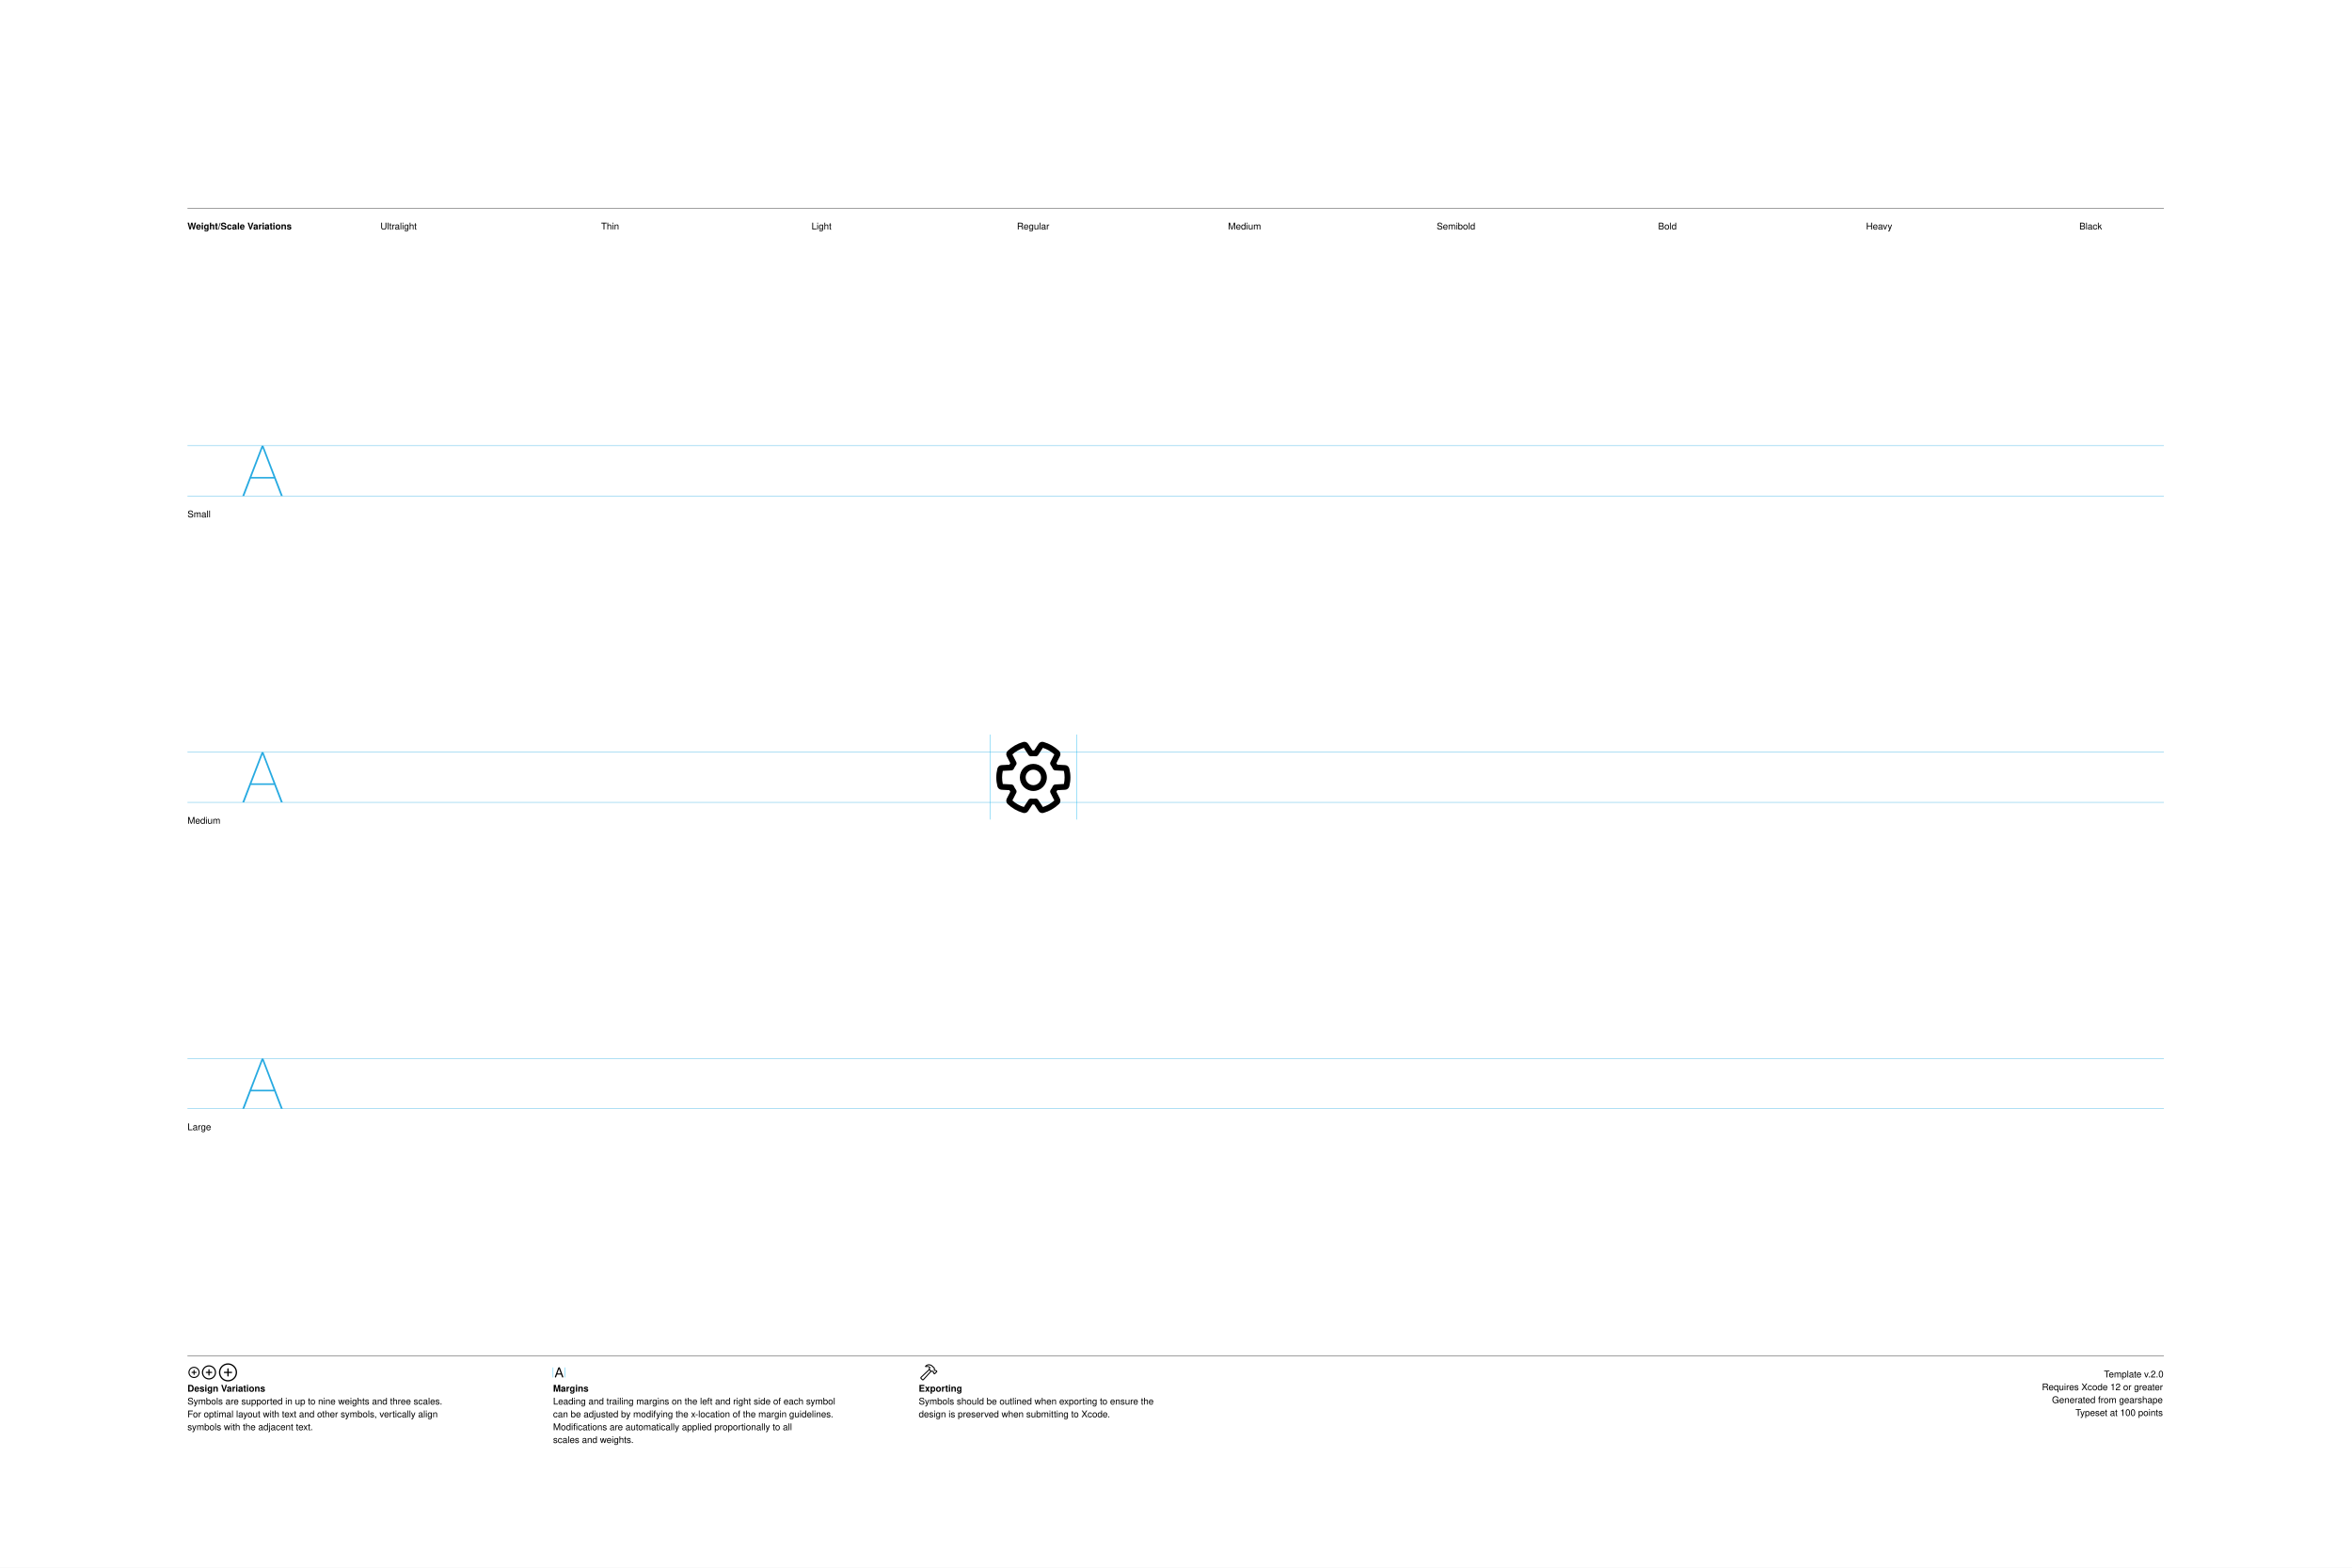
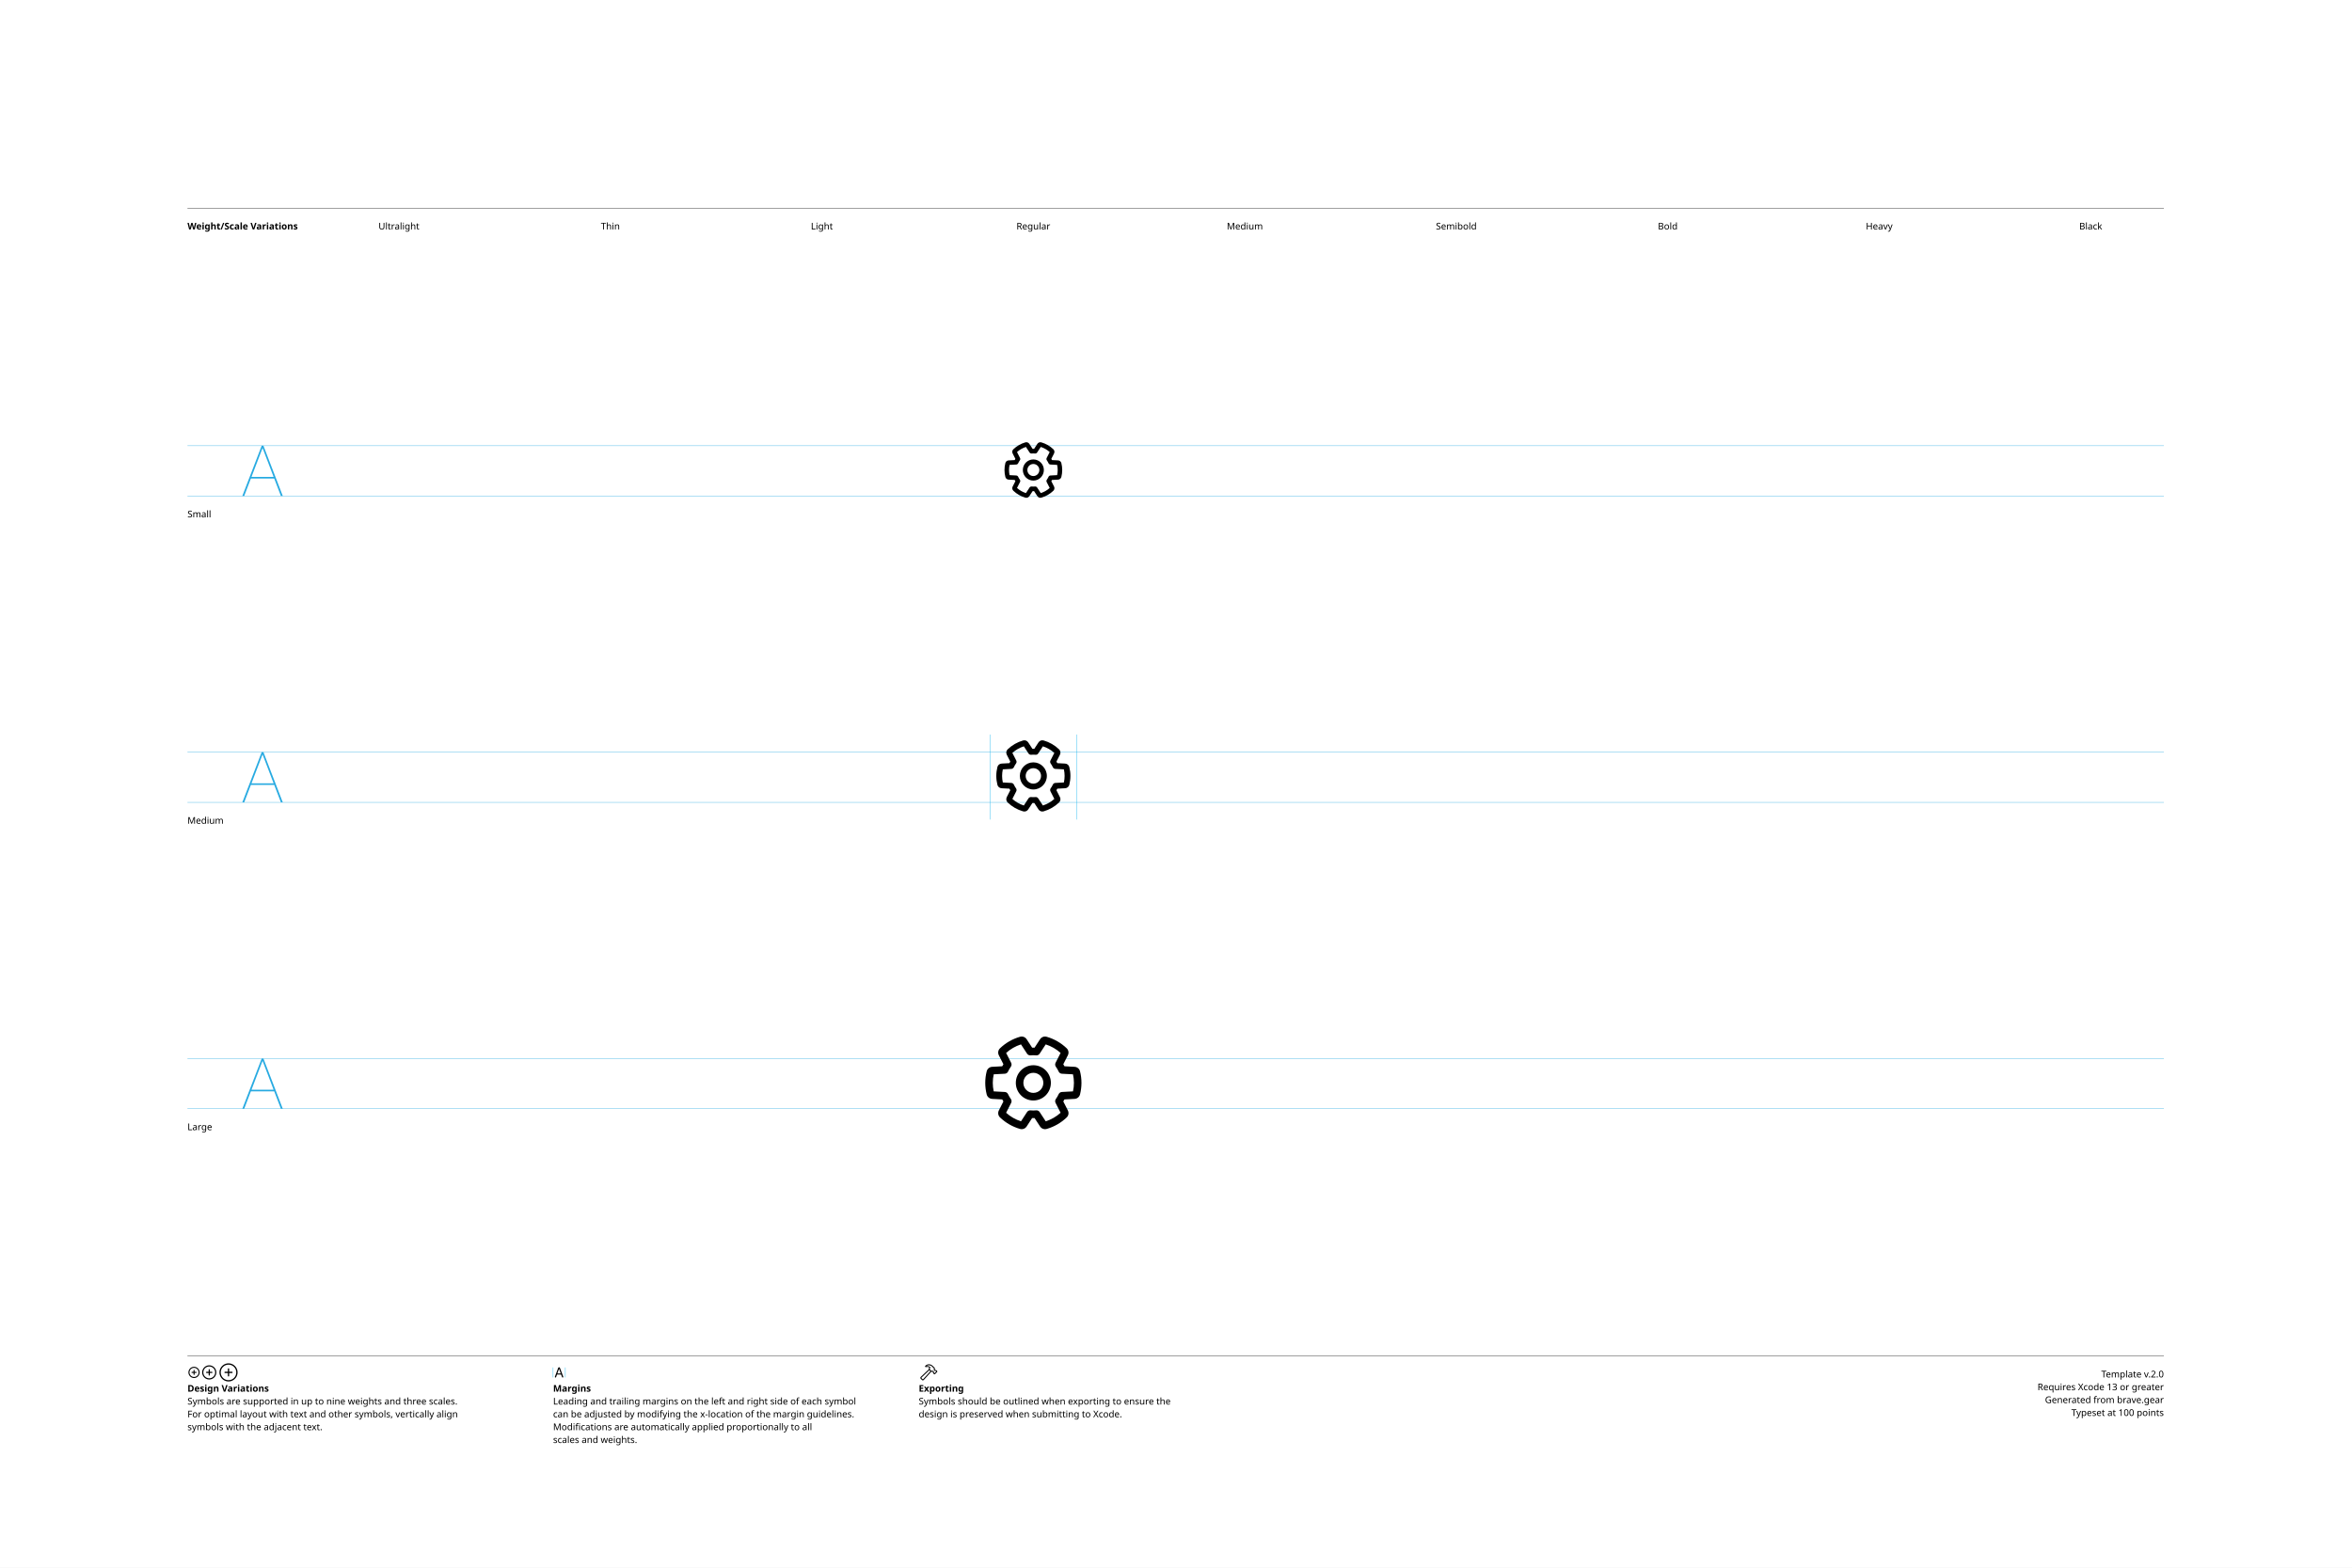
- <svg xmlns="http://www.w3.org/2000/svg" width="3300px" height="2200px" viewBox="0 0 3300 2200" version="1.1">
-   <g id="Page-1" stroke="none" stroke-width="1" fill="none" fill-rule="evenodd">
-     <g id="brave.gear">
-       <g id="Notes">
-         <rect id="artboard" fill="#FFFFFF" fill-rule="nonzero" x="0" y="0" width="3300" height="2200" />
-         <line x1="263" y1="292" x2="3036" y2="292" id="Path" stroke="#000000" stroke-width="0.5" />
-         <text id="Weight/Scale-Variations" fill="#000000" fill-rule="nonzero" font-family="Helvetica-Bold, Helvetica" font-size="13" font-weight="bold">
-           <tspan x="263" y="322">Weight/Scale Variations</tspan>
-         </text>
-         <text id="Ultralight" fill="#000000" fill-rule="nonzero" font-family="Helvetica" font-size="13" font-weight="normal">
-           <tspan x="533.711" y="322">Ultralight</tspan>
-         </text>
-         <text id="Thin" fill="#000000" fill-rule="nonzero" font-family="Helvetica" font-size="13" font-weight="normal">
-           <tspan x="843.422" y="322">Thin</tspan>
-         </text>
-         <text id="Light" fill="#000000" fill-rule="nonzero" font-family="Helvetica" font-size="13" font-weight="normal">
-           <tspan x="1138.63" y="322">Light</tspan>
-         </text>
-         <text id="Regular" fill="#000000" fill-rule="nonzero" font-family="Helvetica" font-size="13" font-weight="normal">
-           <tspan x="1426.84" y="322">Regular</tspan>
-         </text>
-         <text id="Medium" fill="#000000" fill-rule="nonzero" font-family="Helvetica" font-size="13" font-weight="normal">
-           <tspan x="1723.06" y="322">Medium</tspan>
-         </text>
-         <text id="Semibold" fill="#000000" fill-rule="nonzero" font-family="Helvetica" font-size="13" font-weight="normal">
-           <tspan x="2015.77" y="322">Semibold</tspan>
-         </text>
-         <text id="Bold" fill="#000000" fill-rule="nonzero" font-family="Helvetica" font-size="13" font-weight="normal">
-           <tspan x="2326.48" y="322">Bold</tspan>
-         </text>
-         <text id="Heavy" fill="#000000" fill-rule="nonzero" font-family="Helvetica" font-size="13" font-weight="normal">
-           <tspan x="2618.19" y="322">Heavy</tspan>
-         </text>
-         <text id="Black" fill="#000000" fill-rule="nonzero" font-family="Helvetica" font-size="13" font-weight="normal">
-           <tspan x="2917.4" y="322">Black</tspan>
-         </text>
-         <line x1="263" y1="1903" x2="3036" y2="1903" id="Path" stroke="#000000" stroke-width="0.5" />
-         <g id="Group" transform="translate(264, 1918)" fill="#000000" fill-rule="nonzero">
-           <path d="M8.248,15.83 C12.555,15.83 16.139,12.256 16.139,7.949 C16.139,3.643 12.545,0.068 8.238,0.068 C3.941,0.068 0.367,3.643 0.367,7.949 C0.367,12.256 3.951,15.83 8.248,15.83 Z M8.248,14.346 C4.703,14.346 1.871,11.504 1.871,7.949 C1.871,4.394 4.693,1.553 8.238,1.553 C11.793,1.553 14.635,4.394 14.645,7.949 C14.654,11.504 11.803,14.346 8.248,14.346 Z M5.396,8.682 L7.506,8.682 L7.506,10.801 C7.506,11.24 7.799,11.543 8.229,11.543 C8.678,11.543 8.971,11.24 8.971,10.801 L8.971,8.682 L11.1,8.682 C11.539,8.682 11.842,8.389 11.842,7.959 C11.842,7.52 11.539,7.217 11.1,7.217 L8.971,7.217 L8.971,5.107 C8.971,4.658 8.678,4.356 8.229,4.356 C7.799,4.356 7.506,4.658 7.506,5.107 L7.506,7.217 L5.396,7.217 C4.947,7.217 4.645,7.52 4.645,7.959 C4.645,8.389 4.947,8.682 5.396,8.682 Z" id="Shape" />
-         </g>
-         <g id="Group" transform="translate(282.506, 1915)" fill="#000000" fill-rule="nonzero">
-           <path d="M10.709,20.91 C16.158,20.91 20.67,16.389 20.67,10.949 C20.67,5.5 16.148,0.988 10.699,0.988 C5.26,0.988 0.748,5.5 0.748,10.949 C0.748,16.389 5.27,20.91 10.709,20.91 Z M10.709,19.25 C6.1,19.25 2.418,15.559 2.418,10.949 C2.418,6.34 6.09,2.648 10.699,2.648 C15.309,2.648 19,6.34 19.01,10.949 C19.02,15.559 15.318,19.25 10.709,19.25 Z M6.988,11.77 L9.879,11.77 L9.879,14.68 C9.879,15.168 10.211,15.5 10.69,15.5 C11.178,15.5 11.52,15.168 11.52,14.68 L11.52,11.77 L14.43,11.77 C14.918,11.77 15.25,11.438 15.25,10.959 C15.25,10.471 14.918,10.129 14.43,10.129 L11.52,10.129 L11.52,7.238 C11.52,6.731 11.178,6.398 10.69,6.398 C10.211,6.398 9.879,6.74 9.879,7.238 L9.879,10.129 L6.988,10.129 C6.48,10.129 6.148,10.471 6.148,10.959 C6.148,11.438 6.49,11.77 6.988,11.77 Z" id="Shape" />
-         </g>
-         <g id="Group" transform="translate(306.924, 1913)" fill="#000000" fill-rule="nonzero">
-           <path d="M12.971,25.664 C19.934,25.664 25.695,19.902 25.695,12.949 C25.695,5.986 19.924,0.225 12.961,0.225 C6.008,0.225 0.256,5.986 0.256,12.949 C0.256,19.902 6.018,25.664 12.971,25.664 Z M12.971,23.848 C6.936,23.848 2.082,18.984 2.082,12.949 C2.082,6.904 6.926,2.051 12.961,2.051 C19.006,2.051 23.859,6.904 23.869,12.949 C23.879,18.984 19.016,23.848 12.971,23.848 Z M8.059,13.857 L12.062,13.857 L12.062,17.871 C12.062,18.408 12.434,18.779 12.951,18.779 C13.488,18.779 13.859,18.408 13.859,17.871 L13.859,13.857 L17.883,13.857 C18.41,13.857 18.791,13.486 18.791,12.969 C18.791,12.432 18.42,12.051 17.883,12.051 L13.859,12.051 L13.859,8.047 C13.859,7.49 13.488,7.119 12.951,7.119 C12.434,7.119 12.062,7.5 12.062,8.047 L12.062,12.051 L8.059,12.051 C7.502,12.051 7.131,12.432 7.131,12.969 C7.131,13.486 7.512,13.857 8.059,13.857 Z" id="Shape" />
-         </g>
-         <text id="Design-Variations" fill="#000000" fill-rule="nonzero" font-family="Helvetica-Bold, Helvetica" font-size="13" font-weight="bold">
-           <tspan x="263" y="1953">Design Variations</tspan>
-         </text>
-         <text id="Symbols-are-supported-in-up-to-nine-weights-and-three-scales." fill="#000000" fill-rule="nonzero" font-family="Helvetica" font-size="13" font-weight="normal">
-           <tspan x="263" y="1971">Symbols are supported in up to nine weights and three scales.</tspan>
-         </text>
-         <text id="For-optimal-layout-with-text-and-other-symbols,-vertically-align" fill="#000000" fill-rule="nonzero" font-family="Helvetica" font-size="13" font-weight="normal">
-           <tspan x="263" y="1989">For optimal layout with text and other symbols, vertically align</tspan>
-         </text>
-         <text id="symbols-with-the-adjacent-text." fill="#000000" fill-rule="nonzero" font-family="Helvetica" font-size="13" font-weight="normal">
-           <tspan x="263" y="2007">symbols with the adjacent text.</tspan>
-         </text>
-         <line x1="776" y1="1919" x2="776" y2="1933" id="Path" stroke="#00AEEF" stroke-width="0.5" />
-         <g id="Group" transform="translate(778, 1918)" fill="#000000" fill-rule="nonzero">
-           <path d="M1.311,15.127 C1.828,15.127 2.082,14.932 2.268,14.395 L3.527,10.938 L9.289,10.938 L10.549,14.395 C10.734,14.932 10.988,15.127 11.496,15.127 C12.014,15.127 12.346,14.814 12.346,14.326 C12.346,14.16 12.316,14.014 12.238,13.799 L7.658,1.611 C7.434,1.006 7.033,0.713 6.408,0.713 C5.803,0.713 5.393,1.006 5.178,1.602 L0.598,13.809 C0.52,14.023 0.49,14.17 0.49,14.336 C0.49,14.824 0.803,15.127 1.311,15.127 Z M4.006,9.463 L6.379,2.891 L6.428,2.891 L8.801,9.463 L4.006,9.463 Z" id="Shape" />
-         </g>
-         <line x1="792.836" y1="1919" x2="792.836" y2="1933" id="Path" stroke="#00AEEF" stroke-width="0.5" />
-         <text id="Margins" fill="#000000" fill-rule="nonzero" font-family="Helvetica-Bold, Helvetica" font-size="13" font-weight="bold">
-           <tspan x="776" y="1953">Margins</tspan>
-         </text>
-         <text id="Leading-and-trailing-margins-on-the-left-and-right-side-of-each-symbol" fill="#000000" fill-rule="nonzero" font-family="Helvetica" font-size="13" font-weight="normal">
-           <tspan x="776" y="1971">Leading and trailing margins on the left and right side of each symbol</tspan>
-         </text>
-         <text id="can-be-adjusted-by-modifying-the-x-location-of-the-margin-guidelines." fill="#000000" fill-rule="nonzero" font-family="Helvetica" font-size="13" font-weight="normal">
-           <tspan x="776" y="1989">can be adjusted by modifying the x-location of the margin guidelines.</tspan>
-         </text>
-         <text id="Modifications-are-automatically-applied-proportionally-to-all" fill="#000000" fill-rule="nonzero" font-family="Helvetica" font-size="13" font-weight="normal">
-           <tspan x="776" y="2007">Modifications are automatically applied proportionally to all</tspan>
-         </text>
-         <text id="scales-and-weights." fill="#000000" fill-rule="nonzero" font-family="Helvetica" font-size="13" font-weight="normal">
-           <tspan x="776" y="2025">scales and weights.</tspan>
-         </text>
-         <g id="Group" transform="translate(1291, 1914)" fill="#000000" fill-rule="nonzero">
-           <path d="M0.842,20.865 L2.541,22.574 C3.4,23.443 4.387,23.385 5.314,22.359 L15.49,11.148 C15.754,11.236 16.027,11.217 16.34,11.158 L17.404,10.963 L18.068,11.637 L18.029,12.193 C17.99,12.691 18.117,13.072 18.605,13.551 L19.367,14.293 C19.846,14.771 20.461,14.801 20.93,14.332 L23.84,11.412 C24.309,10.943 24.289,10.348 23.811,9.869 L23.039,9.107 C22.561,8.629 22.189,8.473 21.711,8.512 L21.135,8.56 L20.49,7.926 L20.734,6.803 C20.861,6.236 20.705,5.797 20.119,5.211 L17.922,3.023 C14.582,-0.297 10.148,-0.219 7.258,2.672 C6.838,3.082 6.809,3.658 7.043,4.049 C7.277,4.41 7.736,4.644 8.381,4.479 C9.846,4.137 11.369,4.078 12.795,5.016 L12.209,6.471 C12.014,6.949 11.984,7.35 12.111,7.711 L1.047,18.102 C0.061,19.02 -0.018,19.996 0.842,20.865 Z M8.752,3.043 C11.184,1.266 14.475,1.568 16.701,3.795 L19.133,6.207 C19.367,6.441 19.406,6.627 19.338,6.969 L19.016,8.453 L20.52,9.938 L21.506,9.879 C21.76,9.869 21.838,9.889 22.033,10.084 L22.609,10.66 L20.168,13.102 L19.592,12.525 C19.396,12.33 19.367,12.252 19.377,11.988 L19.445,11.012 L17.951,9.527 L16.428,9.781 C16.105,9.85 15.959,9.82 15.715,9.586 L13.713,7.584 C13.459,7.35 13.43,7.184 13.586,6.812 L14.465,4.723 C12.902,3.268 10.871,2.643 8.84,3.238 C8.684,3.277 8.625,3.15 8.752,3.043 Z M3.273,21.305 L2.102,20.143 C1.633,19.684 1.74,19.342 2.141,18.98 L12.951,8.805 L14.416,10.289 L4.426,21.275 C4.074,21.676 3.742,21.773 3.273,21.305 Z" id="Shape" />
-         </g>
-         <text id="Exporting" fill="#000000" fill-rule="nonzero" font-family="Helvetica-Bold, Helvetica" font-size="13" font-weight="bold">
-           <tspan x="1289" y="1953">Exporting</tspan>
-         </text>
-         <text id="Symbols-should-be-outlined-when-exporting-to-ensure-the" fill="#000000" fill-rule="nonzero" font-family="Helvetica" font-size="13" font-weight="normal">
-           <tspan x="1289" y="1971">Symbols should be outlined when exporting to ensure the</tspan>
-         </text>
-         <text id="design-is-preserved-when-submitting-to-Xcode." fill="#000000" fill-rule="nonzero" font-family="Helvetica" font-size="13" font-weight="normal">
-           <tspan x="1289" y="1989">design is preserved when submitting to Xcode.</tspan>
-         </text>
-         <text id="template-version" fill="#000000" fill-rule="nonzero" font-family="Helvetica" font-size="13" font-weight="normal">
-           <tspan x="2952" y="1933">Template v.2.0</tspan>
-         </text>
-         <text id="Requires-Xcode-12-or-greater" fill="#000000" fill-rule="nonzero" font-family="Helvetica" font-size="13" font-weight="normal">
-           <tspan x="2865" y="1951">Requires Xcode 12 or greater</tspan>
-         </text>
-         <text id="Generated-from-gearshape" fill="#000000" fill-rule="nonzero" font-family="Helvetica" font-size="13" font-weight="normal">
-           <tspan x="2879" y="1969">Generated from gearshape</tspan>
-         </text>
-         <text id="Typeset-at-100-points" fill="#000000" fill-rule="nonzero" font-family="Helvetica" font-size="13" font-weight="normal">
-           <tspan x="2912" y="1987">Typeset at 100 points</tspan>
-         </text>
-         <text id="Small" fill="#000000" fill-rule="nonzero" font-family="Helvetica" font-size="13" font-weight="normal">
-           <tspan x="263" y="726">Small</tspan>
-         </text>
-         <text id="Medium" fill="#000000" fill-rule="nonzero" font-family="Helvetica" font-size="13" font-weight="normal">
-           <tspan x="263" y="1156">Medium</tspan>
-         </text>
-         <text id="Large" fill="#000000" fill-rule="nonzero" font-family="Helvetica" font-size="13" font-weight="normal">
-           <tspan x="263" y="1586">Large</tspan>
-         </text>
-       </g>
-       <g id="Guides" transform="translate(263, 625)">
-         <g id="H-reference" transform="translate(76, 0)" fill="#27AAE1" fill-rule="nonzero">
-           <path d="M0.977,71 L3.662,71 L12.988,46.537 L45.752,46.537 L55.127,71 L57.764,71 L30.615,0.541 L28.125,0.541 L0.977,71 Z M29.346,3.861 L29.443,3.861 L44.873,44.291 L13.867,44.291 L29.346,3.861 Z" id="Shape" />
-         </g>
-         <line x1="0" y1="71" x2="2773" y2="71" id="Baseline-S" stroke="#27AAE1" stroke-width="0.5" />
-         <line x1="0" y1="0.541" x2="2773" y2="0.541" id="Capline-S" stroke="#27AAE1" stroke-width="0.5" />
-         <g id="H-reference" transform="translate(76, 430)" fill="#27AAE1" fill-rule="nonzero">
-           <path d="M0.977,71 L3.662,71 L12.988,46.537 L45.752,46.537 L55.127,71 L57.764,71 L30.615,0.541 L28.125,0.541 L0.977,71 Z M29.346,3.861 L29.443,3.861 L44.873,44.291 L13.867,44.291 L29.346,3.861 Z" id="Shape" />
-         </g>
-         <line x1="0" y1="501" x2="2773" y2="501" id="Baseline-M" stroke="#27AAE1" stroke-width="0.5" />
-         <line x1="0" y1="430.54" x2="2773" y2="430.54" id="Capline-M" stroke="#27AAE1" stroke-width="0.5" />
-         <g id="H-reference" transform="translate(76, 860)" fill="#27AAE1" fill-rule="nonzero">
-           <path d="M0.977,71 L3.662,71 L12.988,46.537 L45.752,46.537 L55.127,71 L57.764,71 L30.615,0.541 L28.125,0.541 L0.977,71 Z M29.346,3.861 L29.443,3.861 L44.873,44.291 L13.867,44.291 L29.346,3.861 Z" id="Shape" />
-         </g>
-         <line x1="0" y1="931" x2="2773" y2="931" id="Baseline-L" stroke="#27AAE1" stroke-width="0.5" />
-         <line x1="0" y1="860.54" x2="2773" y2="860.54" id="Capline-L" stroke="#27AAE1" stroke-width="0.5" />
-         <line x1="1125.86" y1="405.79" x2="1125.86" y2="525.12" id="left-margin" stroke="#00AEEF" stroke-width="0.5" />
-         <line x1="1247.83" y1="405.79" x2="1247.83" y2="525.12" id="right-margin" stroke="#00AEEF" stroke-width="0.5" />
-       </g>
-       <g id="Symbols" transform="translate(1396, 1038)" fill="#000000">
-         <g id="Regular-M" transform="translate(0.86, 0)">
-           <path d="M53,91.016 C52.567,91.016 52.132,91.008 51.694,90.993 L45.755,100.076 C44.225,102.418 41.328,103.532 38.638,102.754 C30.471,100.421 23.039,96.137 16.949,90.3 C14.909,88.337 14.425,85.257 15.705,82.749 L20.641,73.076 C20.193,72.361 19.77,71.632 19.372,70.893 L8.463,70.312 C5.675,70.178 3.259,68.245 2.565,65.504 C1.533,61.395 1,57.213 1,53 C1,48.786 1.533,44.604 2.567,40.486 C3.259,37.755 5.675,35.821 8.442,35.688 L19.372,35.106 C19.77,34.366 20.193,33.639 20.641,32.923 L15.704,23.25 C14.425,20.743 14.909,17.662 16.954,15.695 C23.039,9.862 30.471,5.578 38.624,3.25 C41.328,2.467 44.225,3.581 45.755,5.923 L51.694,15.006 C52.132,14.991 52.567,14.983 53,14.983 C53.433,14.983 53.868,14.991 54.306,15.006 L60.245,5.923 C61.775,3.581 64.67,2.469 67.367,3.246 C75.53,5.579 82.962,9.863 89.051,15.7 C91.089,17.66 91.568,20.733 90.296,23.25 L85.359,32.924 C85.805,33.638 86.227,34.366 86.626,35.106 L97.537,35.687 C100.322,35.821 102.741,37.755 103.435,40.495 C104.467,44.604 105,48.786 105,53 C105,57.213 104.467,61.395 103.433,65.513 C102.741,68.244 100.322,70.178 97.558,70.311 L86.626,70.893 C86.227,71.634 85.805,72.361 85.359,73.075 L90.303,82.763 C91.568,85.266 91.089,88.339 89.046,90.304 C82.962,96.136 75.53,100.42 67.376,102.751 C64.67,103.53 61.775,102.418 60.245,100.076 L54.306,90.993 C53.868,91.008 53.433,91.016 53,91.016 Z M39.643,94.513 L46.182,84.511 C47.011,83.244 48.469,82.54 49.972,82.683 C51.016,82.782 52.025,82.833 53,82.833 C53.976,82.833 54.984,82.782 56.028,82.683 C57.531,82.54 58.989,83.244 59.818,84.511 L66.358,94.515 C72.337,92.616 77.815,89.466 82.438,85.297 L77.009,74.657 C76.31,73.287 76.436,71.639 77.335,70.392 C78.506,68.768 79.508,67.045 80.331,65.235 C80.96,63.848 82.306,62.928 83.822,62.848 L95.838,62.208 C96.507,59.164 96.85,56.089 96.85,53 C96.85,49.908 96.507,46.83 95.838,43.791 L83.822,43.152 C82.306,43.071 80.96,42.151 80.331,40.764 C79.508,38.954 78.506,37.231 77.335,35.607 C76.436,34.36 76.31,32.712 77.009,31.342 L82.438,20.702 C77.814,16.533 72.339,13.385 66.358,11.485 L59.818,21.488 C58.989,22.756 57.531,23.459 56.028,23.316 C54.984,23.217 53.976,23.166 53,23.166 C52.025,23.166 51.016,23.217 49.972,23.316 C48.469,23.459 47.011,22.756 46.182,21.488 L39.643,11.485 C33.662,13.384 28.185,16.534 23.562,20.702 L28.991,31.342 C29.69,32.712 29.564,34.36 28.665,35.607 C27.486,37.243 26.484,38.964 25.673,40.758 C25.044,42.148 23.696,43.071 22.178,43.152 L10.162,43.791 C9.493,46.835 9.15,49.91 9.15,53 C9.15,56.091 9.494,59.169 10.162,62.208 L22.178,62.848 C23.696,62.928 25.044,63.851 25.673,65.241 C26.484,67.036 27.486,68.757 28.665,70.392 C29.564,71.639 29.69,73.287 28.991,74.657 L23.562,85.297 C28.185,89.465 33.658,92.612 39.643,94.513 Z M34.052,53 C34.052,42.492 42.535,33.974 53,33.974 C63.465,33.974 71.948,42.492 71.948,53 C71.948,63.507 63.465,72.025 53,72.025 C42.535,72.025 34.052,63.507 34.052,53 Z M42.202,53 C42.202,58.988 47.036,63.841 53,63.841 C58.964,63.841 63.798,58.988 63.798,53 C63.798,47.012 58.964,42.158 53,42.158 C47.036,42.158 42.202,47.012 42.202,53 Z" id="Shape" />
-         </g>
-       </g>
+ <svg xmlns="http://www.w3.org/2000/svg" version="1.1" width="3300" height="2200">
+   <g id="Notes">
+     <rect height="2200" id="artboard" style="fill:white;opacity:1" width="3300" x="0" y="0" />
+     <line style="fill:none;stroke:black;opacity:1;stroke-width:0.5;" x1="263" x2="3036" y1="292" y2="292" />
+     <text style="stroke:none;fill:black;font-family:sans-serif;font-size:13;font-weight:bold;" transform="matrix(1 0 0 1 263 322)">Weight/Scale Variations</text>
+     <text style="stroke:none;fill:black;font-family:sans-serif;font-size:13;text-anchor:middle;" transform="matrix(1 0 0 1 559.711 322)">Ultralight</text>
+     <text style="stroke:none;fill:black;font-family:sans-serif;font-size:13;text-anchor:middle;" transform="matrix(1 0 0 1 856.422 322)">Thin</text>
+     <text style="stroke:none;fill:black;font-family:sans-serif;font-size:13;text-anchor:middle;" transform="matrix(1 0 0 1 1153.13 322)">Light</text>
+     <text style="stroke:none;fill:black;font-family:sans-serif;font-size:13;text-anchor:middle;" transform="matrix(1 0 0 1 1449.84 322)">Regular</text>
+     <text style="stroke:none;fill:black;font-family:sans-serif;font-size:13;text-anchor:middle;" transform="matrix(1 0 0 1 1746.56 322)">Medium</text>
+     <text style="stroke:none;fill:black;font-family:sans-serif;font-size:13;text-anchor:middle;" transform="matrix(1 0 0 1 2043.27 322)">Semibold</text>
+     <text style="stroke:none;fill:black;font-family:sans-serif;font-size:13;text-anchor:middle;" transform="matrix(1 0 0 1 2339.98 322)">Bold</text>
+     <text style="stroke:none;fill:black;font-family:sans-serif;font-size:13;text-anchor:middle;" transform="matrix(1 0 0 1 2636.69 322)">Heavy</text>
+     <text style="stroke:none;fill:black;font-family:sans-serif;font-size:13;text-anchor:middle;" transform="matrix(1 0 0 1 2933.4 322)">Black</text>
+     <line style="fill:none;stroke:black;opacity:1;stroke-width:0.5;" x1="263" x2="3036" y1="1903" y2="1903" />
+     <g transform="matrix(1 0 0 1 263 1933)">
+       <path d="M9.248 0.83Q10.869 0.83 12.295 0.215Q13.721-0.4 14.81-1.494Q15.898-2.588 16.519-4.014Q17.139-5.439 17.139-7.051Q17.139-8.662 16.519-10.088Q15.898-11.514 14.805-12.607Q13.711-13.701 12.285-14.316Q10.859-14.932 9.238-14.932Q7.627-14.932 6.201-14.316Q4.775-13.701 3.691-12.607Q2.607-11.514 1.987-10.088Q1.367-8.662 1.367-7.051Q1.367-5.439 1.987-4.014Q2.607-2.588 3.696-1.494Q4.785-0.4 6.211 0.215Q7.637 0.83 9.248 0.83ZM9.248-0.654Q7.92-0.654 6.763-1.147Q5.605-1.641 4.731-2.52Q3.857-3.398 3.364-4.561Q2.871-5.723 2.871-7.051Q2.871-8.379 3.359-9.541Q3.848-10.703 4.722-11.582Q5.596-12.461 6.753-12.954Q7.91-13.447 9.238-13.447Q10.576-13.447 11.733-12.954Q12.891-12.461 13.77-11.582Q14.648-10.703 15.146-9.541Q15.645-8.379 15.645-7.051Q15.645-5.723 15.151-4.561Q14.658-3.398 13.784-2.52Q12.91-1.641 11.748-1.147Q10.586-0.654 9.248-0.654ZM5.654-7.051Q5.654-6.729 5.859-6.528Q6.064-6.328 6.406-6.328L8.516-6.328L8.516-4.209Q8.516-3.887 8.711-3.677Q8.906-3.467 9.238-3.467Q9.561-3.467 9.771-3.677Q9.98-3.887 9.98-4.209L9.98-6.328L12.09-6.328Q12.422-6.328 12.627-6.528Q12.832-6.729 12.832-7.051Q12.832-7.383 12.627-7.588Q12.422-7.793 12.09-7.793L9.98-7.793L9.98-9.902Q9.98-10.234 9.771-10.444Q9.561-10.654 9.238-10.654Q8.906-10.654 8.711-10.444Q8.516-10.234 8.516-9.902L8.516-7.793L6.406-7.793Q6.064-7.793 5.859-7.588Q5.654-7.383 5.654-7.051Z" />
+     </g>
+     <g transform="matrix(1 0 0 1 281.867 1933)">
+       <path d="M11.709 2.91Q13.75 2.91 15.552 2.129Q17.354 1.348 18.73-0.029Q20.107-1.406 20.889-3.208Q21.67-5.01 21.67-7.051Q21.67-9.092 20.889-10.894Q20.107-12.695 18.73-14.072Q17.354-15.449 15.547-16.23Q13.74-17.012 11.699-17.012Q9.658-17.012 7.856-16.23Q6.055-15.449 4.683-14.072Q3.311-12.695 2.529-10.894Q1.748-9.092 1.748-7.051Q1.748-5.01 2.529-3.208Q3.311-1.406 4.688-0.029Q6.064 1.348 7.866 2.129Q9.668 2.91 11.709 2.91ZM11.709 1.25Q9.98 1.25 8.477 0.605Q6.973-0.039 5.835-1.177Q4.697-2.314 4.058-3.818Q3.418-5.322 3.418-7.051Q3.418-8.779 4.058-10.283Q4.697-11.787 5.83-12.93Q6.963-14.072 8.467-14.712Q9.971-15.352 11.699-15.352Q13.428-15.352 14.932-14.712Q16.436-14.072 17.578-12.93Q18.721-11.787 19.365-10.283Q20.01-8.779 20.01-7.051Q20.01-5.322 19.37-3.818Q18.73-2.314 17.593-1.177Q16.455-0.039 14.946 0.605Q13.438 1.25 11.709 1.25ZM7.178-7.051Q7.178-6.699 7.412-6.475Q7.646-6.25 8.018-6.25L10.889-6.25L10.889-3.369Q10.889-2.998 11.113-2.769Q11.338-2.539 11.69-2.539Q12.06-2.539 12.29-2.769Q12.52-2.998 12.52-3.369L12.52-6.25L15.4-6.25Q15.771-6.25 16.001-6.475Q16.23-6.699 16.23-7.051Q16.23-7.422 16.001-7.651Q15.771-7.881 15.4-7.881L12.52-7.881L12.52-10.752Q12.52-11.133 12.29-11.362Q12.06-11.592 11.69-11.592Q11.338-11.592 11.113-11.357Q10.889-11.123 10.889-10.752L10.889-7.881L8.018-7.881Q7.637-7.881 7.407-7.651Q7.178-7.422 7.178-7.051Z" />
+     </g>
+     <g transform="matrix(1 0 0 1 305.646 1933)">
+       <path d="M14.971 5.664Q17.061 5.664 18.96 5.015Q20.859 4.365 22.451 3.193Q24.043 2.021 25.22 0.43Q26.396-1.162 27.046-3.066Q27.695-4.971 27.695-7.051Q27.695-9.141 27.046-11.04Q26.396-12.94 25.22-14.531Q24.043-16.123 22.451-17.3Q20.859-18.477 18.955-19.126Q17.051-19.775 14.961-19.775Q12.871-19.775 10.972-19.126Q9.072-18.477 7.485-17.3Q5.898-16.123 4.722-14.531Q3.545-12.94 2.9-11.04Q2.256-9.141 2.256-7.051Q2.256-4.971 2.905-3.066Q3.555-1.162 4.727 0.43Q5.898 2.021 7.49 3.193Q9.082 4.365 10.981 5.015Q12.881 5.664 14.971 5.664ZM14.971 3.848Q13.164 3.848 11.528 3.296Q9.893 2.744 8.535 1.748Q7.178 0.752 6.177-0.61Q5.176-1.973 4.629-3.608Q4.082-5.244 4.082-7.051Q4.082-8.867 4.629-10.503Q5.176-12.139 6.172-13.501Q7.168-14.863 8.525-15.859Q9.883-16.855 11.519-17.402Q13.154-17.949 14.961-17.949Q16.777-17.949 18.413-17.402Q20.049-16.855 21.411-15.859Q22.773-14.863 23.77-13.501Q24.766-12.139 25.317-10.503Q25.869-8.867 25.869-7.051Q25.879-5.244 25.332-3.608Q24.785-1.973 23.784-0.61Q22.783 0.752 21.421 1.748Q20.059 2.744 18.423 3.296Q16.787 3.848 14.971 3.848ZM9.199-7.051Q9.199-6.67 9.458-6.421Q9.717-6.172 10.117-6.172L14.062-6.172L14.062-2.217Q14.062-1.816 14.312-1.558Q14.56-1.299 14.951-1.299Q15.352-1.299 15.61-1.553Q15.869-1.807 15.869-2.217L15.869-6.172L19.824-6.172Q20.225-6.172 20.479-6.421Q20.732-6.67 20.732-7.051Q20.732-7.461 20.479-7.715Q20.225-7.969 19.824-7.969L15.869-7.969L15.869-11.914Q15.869-12.324 15.61-12.583Q15.352-12.842 14.951-12.842Q14.56-12.842 14.312-12.583Q14.062-12.324 14.062-11.914L14.062-7.969L10.117-7.969Q9.707-7.969 9.453-7.715Q9.199-7.461 9.199-7.051Z" />
+     </g>
+     <text style="stroke:none;fill:black;font-family:sans-serif;font-size:13;font-weight:bold;" transform="matrix(1 0 0 1 263 1953)">Design Variations</text>
+     <text style="stroke:none;fill:black;font-family:sans-serif;font-size:13;" transform="matrix(1 0 0 1 263 1971)">Symbols are supported in up to nine weights and three scales.</text>
+     <text style="stroke:none;fill:black;font-family:sans-serif;font-size:13;" transform="matrix(1 0 0 1 263 1989)">For optimal layout with text and other symbols, vertically align</text>
+     <text style="stroke:none;fill:black;font-family:sans-serif;font-size:13;" transform="matrix(1 0 0 1 263 2007)">symbols with the adjacent text.</text>
+     <line style="fill:none;stroke:#00AEEF;stroke-width:0.5;opacity:1.0;" x1="776" x2="776" y1="1919" y2="1933" />
+     <g transform="matrix(1 0 0 1 776 1933)">
+       <path d="M3.311 0.156Q3.701 0.156 3.916-0.01Q4.131-0.176 4.268-0.586L5.527-4.033L11.289-4.033L12.549-0.586Q12.685-0.176 12.9-0.01Q13.115 0.156 13.496 0.156Q13.887 0.156 14.116-0.059Q14.346-0.273 14.346-0.645Q14.346-0.869 14.238-1.172L9.658-13.369Q9.482-13.818 9.18-14.043Q8.877-14.268 8.408-14.268Q7.5-14.268 7.178-13.379L2.598-1.162Q2.49-0.859 2.49-0.635Q2.49-0.264 2.71-0.054Q2.93 0.156 3.311 0.156ZM6.006-5.518L8.379-12.09L8.428-12.09L10.801-5.518Z" />
+     </g>
+     <line style="fill:none;stroke:#00AEEF;stroke-width:0.5;opacity:1.0;" x1="793.197" x2="793.197" y1="1919" y2="1933" />
+     <text style="stroke:none;fill:black;font-family:sans-serif;font-size:13;font-weight:bold;" transform="matrix(1 0 0 1 776 1953)">Margins</text>
+     <text style="stroke:none;fill:black;font-family:sans-serif;font-size:13;" transform="matrix(1 0 0 1 776 1971)">Leading and trailing margins on the left and right side of each symbol</text>
+     <text style="stroke:none;fill:black;font-family:sans-serif;font-size:13;" transform="matrix(1 0 0 1 776 1989)">can be adjusted by modifying the x-location of the margin guidelines.</text>
+     <text style="stroke:none;fill:black;font-family:sans-serif;font-size:13;" transform="matrix(1 0 0 1 776 2007)">Modifications are automatically applied proportionally to all</text>
+     <text style="stroke:none;fill:black;font-family:sans-serif;font-size:13;" transform="matrix(1 0 0 1 776 2025)">scales and weights.</text>
+     <g transform="matrix(1 0 0 1 1289 1933)">
+       <path d="M2.842 1.865L4.541 3.574Q5.186 4.229 5.903 4.18Q6.621 4.131 7.314 3.359L18.008-8.428L17.041-9.404L6.426 2.275Q6.162 2.578 5.894 2.617Q5.625 2.656 5.273 2.305L4.102 1.143Q3.75 0.791 3.794 0.522Q3.838 0.254 4.141-0.02L15.615-10.82L14.639-11.787L3.047-0.898Q2.305-0.215 2.251 0.498Q2.197 1.211 2.842 1.865ZM9.258-16.328Q8.945-16.025 8.906-15.635Q8.867-15.244 9.043-14.951Q9.219-14.678 9.556-14.541Q9.893-14.404 10.381-14.521Q11.475-14.775 12.598-14.731Q13.721-14.688 14.795-13.984L14.209-12.529Q13.955-11.904 14.067-11.44Q14.18-10.977 14.58-10.566L16.875-8.252Q17.236-7.881 17.578-7.822Q17.92-7.764 18.34-7.842L19.404-8.037L20.068-7.363L20.029-6.807Q20-6.436 20.122-6.123Q20.244-5.811 20.605-5.449L21.367-4.707Q21.729-4.346 22.153-4.331Q22.578-4.316 22.93-4.668L25.84-7.588Q26.191-7.939 26.182-8.354Q26.172-8.77 25.811-9.131L25.039-9.893Q24.688-10.254 24.38-10.386Q24.072-10.518 23.711-10.488L23.135-10.44L22.49-11.074L22.734-12.197Q22.832-12.617 22.695-12.983Q22.559-13.35 22.119-13.789L19.922-15.977Q18.672-17.217 17.261-17.837Q15.85-18.457 14.419-18.481Q12.988-18.506 11.665-17.959Q10.342-17.412 9.258-16.328ZM10.752-15.957Q11.66-16.621 12.7-16.904Q13.74-17.188 14.805-17.085Q15.869-16.982 16.87-16.514Q17.871-16.045 18.701-15.205L21.133-12.793Q21.309-12.617 21.352-12.451Q21.396-12.285 21.338-12.031L21.016-10.547L22.52-9.062L23.506-9.121Q23.691-9.131 23.789-9.097Q23.887-9.062 24.033-8.916L24.609-8.34L22.168-5.898L21.592-6.475Q21.445-6.621 21.406-6.719Q21.367-6.816 21.377-7.012L21.445-7.988L19.951-9.473L18.428-9.219Q18.184-9.17 18.042-9.204Q17.9-9.238 17.715-9.414L15.713-11.416Q15.518-11.592 15.493-11.753Q15.469-11.914 15.586-12.188L16.465-14.277Q15.293-15.371 13.828-15.791Q12.363-16.211 10.84-15.762Q10.723-15.732 10.688-15.806Q10.654-15.879 10.752-15.957Z" />
+     </g>
+     <text style="stroke:none;fill:black;font-family:sans-serif;font-size:13;font-weight:bold;" transform="matrix(1 0 0 1 1289 1953)">Exporting</text>
+     <text style="stroke:none;fill:black;font-family:sans-serif;font-size:13;" transform="matrix(1 0 0 1 1289 1971)">Symbols should be outlined when exporting to ensure the</text>
+     <text style="stroke:none;fill:black;font-family:sans-serif;font-size:13;" transform="matrix(1 0 0 1 1289 1989)">design is preserved when submitting to Xcode.</text>
+     <text id="template-version" style="stroke:none;fill:black;font-family:sans-serif;font-size:13;text-anchor:end;" transform="matrix(1 0 0 1 3036 1933)">Template v.2.0</text>
+     <text style="stroke:none;fill:black;font-family:sans-serif;font-size:13;text-anchor:end;" transform="matrix(1 0 0 1 3036 1951)">Requires Xcode 13 or greater</text>
+     <text id="descriptive-name" style="stroke:none;fill:black;font-family:sans-serif;font-size:13;text-anchor:end;" transform="matrix(1 0 0 1 3036 1969)">Generated from brave.gear</text>
+     <text style="stroke:none;fill:black;font-family:sans-serif;font-size:13;text-anchor:end;" transform="matrix(1 0 0 1 3036 1987)">Typeset at 100 points</text>
+     <text style="stroke:none;fill:black;font-family:sans-serif;font-size:13;" transform="matrix(1 0 0 1 263 726)">Small</text>
+     <text style="stroke:none;fill:black;font-family:sans-serif;font-size:13;" transform="matrix(1 0 0 1 263 1156)">Medium</text>
+     <text style="stroke:none;fill:black;font-family:sans-serif;font-size:13;" transform="matrix(1 0 0 1 263 1586)">Large</text>
+   </g>
+   <g id="Guides">
+     <g id="H-reference" style="fill:#27AAE1;stroke:none;" transform="matrix(1 0 0 1 339 696)">
+       <path d="M0.993 0L3.638 0L29.328-67.133L30.03-67.133L30.03-70.459L28.123-70.459ZM11.688-24.48L46.982-24.48L46.231-26.729L12.438-26.729ZM55.119 0L57.764 0L30.638-70.459L29.433-70.459L29.433-67.133Z" />
+     </g>
+     <line id="Baseline-S" style="fill:none;stroke:#27AAE1;opacity:1;stroke-width:0.5;" x1="263" x2="3036" y1="696" y2="696" />
+     <line id="Capline-S" style="fill:none;stroke:#27AAE1;opacity:1;stroke-width:0.5;" x1="263" x2="3036" y1="625.541" y2="625.541" />
+     <g id="H-reference" style="fill:#27AAE1;stroke:none;" transform="matrix(1 0 0 1 339 1126)">
+       <path d="M0.993 0L3.638 0L29.328-67.133L30.03-67.133L30.03-70.459L28.123-70.459ZM11.688-24.48L46.982-24.48L46.231-26.729L12.438-26.729ZM55.119 0L57.764 0L30.638-70.459L29.433-70.459L29.433-67.133Z" />
+     </g>
+     <line id="Baseline-M" style="fill:none;stroke:#27AAE1;opacity:1;stroke-width:0.5;" x1="263" x2="3036" y1="1126" y2="1126" />
+     <line id="Capline-M" style="fill:none;stroke:#27AAE1;opacity:1;stroke-width:0.5;" x1="263" x2="3036" y1="1055.54" y2="1055.54" />
+     <g id="H-reference" style="fill:#27AAE1;stroke:none;" transform="matrix(1 0 0 1 339 1556)">
+       <path d="M0.993 0L3.638 0L29.328-67.133L30.03-67.133L30.03-70.459L28.123-70.459ZM11.688-24.48L46.982-24.48L46.231-26.729L12.438-26.729ZM55.119 0L57.764 0L30.638-70.459L29.433-70.459L29.433-67.133Z" />
+     </g>
+     <line id="Baseline-L" style="fill:none;stroke:#27AAE1;opacity:1;stroke-width:0.5;" x1="263" x2="3036" y1="1556" y2="1556" />
+     <line id="Capline-L" style="fill:none;stroke:#27AAE1;opacity:1;stroke-width:0.5;" x1="263" x2="3036" y1="1485.54" y2="1485.54" />
+     <line id="left-margin" style="fill:none;stroke:#00AEEF;stroke-width:0.5;opacity:1.0;" x1="1388.86" x2="1388.86" y1="1030.78" y2="1150.12" />
+     <line id="right-margin" style="fill:none;stroke:#00AEEF;stroke-width:0.5;opacity:1.0;" x1="1510.83" x2="1510.83" y1="1030.78" y2="1150.12" />
+   </g>
+   <g id="Symbols">
+     <g id="Regular-L" transform="matrix(1 0 0 1 1373.36 1556)">
+       <path d="M76.5 13.035C75.939 13.035 75.373 13.025 74.805 13.005L67.096 24.814C65.109 27.858 61.349 29.306 57.857 28.294C47.255 25.262 37.608 19.693 29.703 12.104C27.054 9.552 26.427 5.548 28.088 2.288L34.495-10.287C33.914-11.217 33.365-12.164 32.849-13.125L18.688-13.88C15.068-14.054 11.933-16.568 11.031-20.13C9.692-25.472 9-30.909 9-36.386C9-41.864 9.692-47.3 11.034-52.654C11.933-56.204 15.068-58.718 18.66-58.891L32.849-59.647C33.365-60.609 33.914-61.556 34.495-62.485L28.087-75.061C26.427-78.32 27.054-82.325 29.709-84.882C37.608-92.465 47.255-98.034 57.839-101.062C61.349-102.079 65.109-100.63 67.096-97.586L74.805-85.778C75.373-85.797 75.939-85.808 76.5-85.808C77.061-85.808 77.627-85.797 78.195-85.778L85.904-97.586C87.891-100.631 91.649-102.077 95.15-101.067C105.746-98.033 115.393-92.464 123.297-84.876C125.942-82.328 126.564-78.333 124.913-75.06L118.504-62.484C119.084-61.556 119.632-60.611 120.148-59.647L134.312-58.892C137.928-58.718 141.068-56.204 141.969-52.642C143.308-47.3 144-41.864 144-36.386C144-30.909 143.308-25.472 141.966-20.118C141.068-16.569 137.928-14.054 134.34-13.882L120.148-13.125C119.632-12.162 119.084-11.216 118.504-10.289L124.922 2.307C126.564 5.561 125.942 9.555 123.291 12.11C115.393 19.691 105.746 25.261 95.161 28.29C91.649 29.304 87.891 27.858 85.904 24.814L78.195 13.005C77.627 13.025 77.061 13.035 76.5 13.035ZM59.162 17.581L67.65 4.579C68.726 2.931 70.619 2.016 72.57 2.202C73.925 2.331 75.234 2.397 76.5 2.397C77.766 2.397 79.075 2.331 80.43 2.202C82.381 2.016 84.274 2.931 85.35 4.579L93.839 17.584C101.601 15.115 108.712 11.02 114.713 5.6L107.666-8.231C106.758-10.013 106.921-12.154 108.088-13.776C109.609-15.887 110.909-18.127 111.977-20.48C112.795-22.284 114.541-23.479 116.509-23.584L132.107-24.416C132.975-28.372 133.421-32.37 133.421-36.386C133.421-40.405 132.975-44.406 132.107-48.357L116.509-49.188C114.541-49.293 112.795-50.489 111.977-52.292C110.909-54.646 109.609-56.885 108.088-58.997C106.921-60.618 106.758-62.76 107.666-64.541L114.713-78.373C108.711-83.792 101.604-87.885 93.839-90.355L85.35-77.351C84.274-75.704 82.381-74.789 80.43-74.975C79.075-75.103 77.766-75.169 76.5-75.169C75.234-75.169 73.925-75.103 72.57-74.975C70.619-74.789 68.726-75.704 67.65-77.351L59.162-90.355C51.398-87.886 44.288-83.792 38.287-78.373L45.335-64.541C46.242-62.76 46.079-60.618 44.912-58.997C43.381-56.87 42.08-54.633 41.027-52.3C40.211-50.493 38.462-49.294 36.49-49.188L20.893-48.357C20.025-44.401 19.579-40.402 19.579-36.386C19.579-32.368 20.025-28.367 20.893-24.416L36.49-23.584C38.462-23.479 40.211-22.279 41.027-20.472C42.08-18.14 43.381-15.902 44.912-13.776C46.079-12.154 46.242-10.013 45.335-8.231L38.287 5.6C44.288 11.019 51.392 15.11 59.162 17.581ZM51.904-36.386C51.904-50.046 62.916-61.119 76.5-61.119C90.085-61.119 101.096-50.046 101.096-36.386C101.096-22.726 90.085-11.654 76.5-11.654C62.916-11.654 51.904-22.726 51.904-36.386ZM62.483-36.386C62.483-28.602 68.758-22.292 76.5-22.292C84.242-22.292 90.517-28.602 90.517-36.386C90.517-44.171 84.242-50.481 76.5-50.481C68.758-50.481 62.483-44.171 62.483-36.386Z" />
+     </g>
+     <g id="Regular-M" transform="matrix(1 0 0 1 1388.86 1126)">
+       <path d="M61 0.883C60.567 0.883 60.132 0.875 59.694 0.86L53.755 9.944C52.225 12.286 49.328 13.399 46.638 12.621C38.471 10.288 31.039 6.005 24.949 0.167C22.909-1.796 22.425-4.876 23.705-7.384L28.641-17.057C28.193-17.772 27.77-18.5 27.372-19.24L16.463-19.821C13.675-19.955 11.259-21.888 10.565-24.629C9.533-28.738 9-32.92 9-37.133C9-41.347 9.533-45.529 10.567-49.647C11.259-52.378 13.675-54.312 16.442-54.445L27.372-55.026C27.77-55.766 28.193-56.494 28.641-57.209L23.704-66.883C22.425-69.39 22.909-72.471 24.954-74.438C31.039-80.271 38.471-84.554 46.624-86.883C49.328-87.666 52.225-86.552 53.755-84.21L59.694-75.126C60.132-75.142 60.567-75.15 61-75.15C61.433-75.15 61.868-75.142 62.306-75.126L68.245-84.21C69.775-86.552 72.67-87.664 75.367-86.887C83.53-84.554 90.962-80.27 97.051-74.433C99.089-72.473 99.568-69.4 98.296-66.882L93.359-57.209C93.805-56.495 94.227-55.767 94.626-55.026L105.537-54.446C108.322-54.311 110.741-52.377 111.435-49.638C112.467-45.529 113-41.347 113-37.133C113-32.92 112.467-28.738 111.433-24.619C110.741-21.889 108.322-19.955 105.558-19.822L94.626-19.24C94.227-18.499 93.805-17.772 93.359-17.058L98.303-7.369C99.568-4.866 99.089-1.793 97.046 0.172C90.962 6.004 83.53 10.288 75.376 12.618C72.67 13.398 69.775 12.286 68.245 9.944L62.306 0.86C61.868 0.875 61.433 0.883 61 0.883ZM47.643 4.38L54.182-5.622C55.011-6.889 56.469-7.593 57.972-7.45C59.016-7.351 60.025-7.3 61-7.3C61.975-7.3 62.984-7.351 64.028-7.45C65.531-7.593 66.989-6.889 67.818-5.622L74.358 4.382C80.337 2.483 85.815-0.667 90.438-4.836L85.009-15.476C84.31-16.846 84.436-18.493 85.335-19.741C86.506-21.365 87.508-23.087 88.331-24.898C88.96-26.285 90.306-27.204 91.822-27.285L103.838-27.925C104.507-30.968 104.85-34.044 104.85-37.133C104.85-40.224 104.507-43.302 103.838-46.342L91.822-46.981C90.306-47.062 88.96-47.982 88.331-49.368C87.508-51.179 86.506-52.902 85.335-54.526C84.436-55.773 84.31-57.421 85.009-58.791L90.438-69.43C85.814-73.599 80.339-76.748 74.358-78.648L67.818-68.644C66.989-67.377 65.531-66.674 64.028-66.816C62.984-66.915 61.975-66.966 61-66.966C60.025-66.966 59.016-66.915 57.972-66.816C56.469-66.674 55.011-67.377 54.182-68.644L47.643-78.648C41.662-76.749 36.185-73.599 31.562-69.43L36.991-58.791C37.69-57.421 37.564-55.773 36.665-54.526C35.486-52.89 34.484-51.169 33.673-49.375C33.044-47.985 31.696-47.062 30.178-46.981L18.162-46.342C17.493-43.298 17.15-40.222 17.15-37.133C17.15-34.042 17.494-30.964 18.162-27.925L30.178-27.285C31.696-27.204 33.044-26.282 33.673-24.892C34.484-23.097 35.486-21.376 36.665-19.741C37.564-18.493 37.69-16.846 36.991-15.476L31.562-4.836C36.185-0.668 41.658 2.479 47.643 4.38ZM42.052-37.133C42.052-47.641 50.535-56.158 61-56.158C71.465-56.158 79.948-47.641 79.948-37.133C79.948-26.625 71.465-18.108 61-18.108C50.535-18.108 42.052-26.625 42.052-37.133ZM50.202-37.133C50.202-31.145 55.036-26.291 61-26.291C66.964-26.291 71.798-31.145 71.798-37.133C71.798-43.121 66.964-47.975 61-47.975C55.036-47.975 50.202-43.121 50.202-37.133Z" />
+     </g>
+     <g id="Regular-S" transform="matrix(1 0 0 1 1400.36 696)">
+       <path d="M49.5-6.763C49.163-6.763 48.824-6.77 48.483-6.781L43.858 0.304C42.665 2.13 40.41 2.999 38.314 2.392C31.953 0.572 26.165-2.769 21.422-7.322C19.833-8.853 19.456-11.256 20.453-13.212L24.297-20.757C23.948-21.315 23.619-21.883 23.309-22.459L14.813-22.913C12.641-23.017 10.76-24.525 10.219-26.663C9.415-29.868 9-33.13 9-36.416C9-39.703 9.415-42.965 10.22-46.177C10.76-48.307 12.641-49.816 14.796-49.919L23.309-50.373C23.619-50.95 23.948-51.518 24.297-52.076L20.453-59.621C19.456-61.577 19.833-63.98 21.425-65.514C26.165-70.064 31.953-73.405 38.303-75.221C40.41-75.832 42.665-74.963 43.857-73.136L48.483-66.051C48.824-66.063 49.163-66.069 49.5-66.069C49.837-66.069 50.176-66.063 50.517-66.051L55.143-73.136C56.335-74.963 58.589-75.83 60.69-75.224C67.048-73.404 72.836-70.063 77.578-65.51C79.165-63.981 79.538-61.584 78.547-59.621L74.703-52.075C75.05-51.518 75.379-50.951 75.689-50.373L84.188-49.92C86.357-49.815 88.241-48.307 88.781-46.17C89.585-42.965 90-39.703 90-36.416C90-33.13 89.585-29.868 88.779-26.655C88.241-24.526 86.357-23.017 84.204-22.913L75.689-22.459C75.379-21.882 75.05-21.314 74.703-20.758L78.553-13.2C79.538-11.248 79.165-8.851 77.575-7.319C72.836-2.77 67.048 0.572 60.696 2.39C58.589 2.998 56.335 2.13 55.143 0.304L50.517-6.781C50.176-6.77 49.837-6.763 49.5-6.763ZM39.097-4.036L44.19-11.837C44.835-12.826 45.971-13.375 47.142-13.264C47.955-13.186 48.74-13.146 49.5-13.146C50.26-13.146 51.045-13.186 51.858-13.264C53.029-13.375 54.165-12.826 54.81-11.837L59.904-4.034C64.561-5.515 68.827-7.972 72.428-11.225L68.199-19.523C67.655-20.592 67.753-21.877 68.453-22.85C69.365-24.117 70.145-25.46 70.786-26.873C71.277-27.955 72.325-28.672 73.506-28.735L82.864-29.234C83.385-31.608 83.652-34.007 83.652-36.416C83.652-38.827 83.385-41.228 82.864-43.599L73.506-44.097C72.325-44.16 71.277-44.878 70.786-45.96C70.145-47.372 69.365-48.716 68.453-49.983C67.753-50.955 67.655-52.241 68.199-53.309L72.428-61.608C68.827-64.86 64.562-67.316 59.904-68.798L54.81-60.995C54.165-60.007 53.029-59.458 51.858-59.569C51.045-59.646 50.26-59.686 49.5-59.686C48.74-59.686 47.955-59.646 47.142-59.569C45.971-59.458 44.835-60.007 44.19-60.995L39.097-68.798C34.439-67.316 30.173-64.86 26.572-61.608L30.801-53.309C31.345-52.241 31.247-50.955 30.547-49.983C29.628-48.707 28.848-47.364 28.216-45.965C27.726-44.88 26.677-44.161 25.494-44.097L16.136-43.599C15.615-41.225 15.348-38.826 15.348-36.416C15.348-34.005 15.615-31.605 16.136-29.234L25.494-28.735C26.677-28.672 27.726-27.952 28.216-26.868C28.848-25.468 29.628-24.126 30.547-22.85C31.247-21.877 31.345-20.592 30.801-19.523L26.572-11.225C30.173-7.973 34.435-5.519 39.097-4.036ZM34.742-36.416C34.742-44.612 41.349-51.256 49.5-51.256C57.651-51.256 64.258-44.612 64.258-36.416C64.258-28.22 57.651-21.577 49.5-21.577C41.349-21.577 34.742-28.22 34.742-36.416ZM41.09-36.416C41.09-31.746 44.855-27.96 49.5-27.96C54.145-27.96 57.91-31.746 57.91-36.416C57.91-41.087 54.145-44.873 49.5-44.873C44.855-44.873 41.09-41.087 41.09-36.416Z" />
    </g>
  </g>
</svg>
